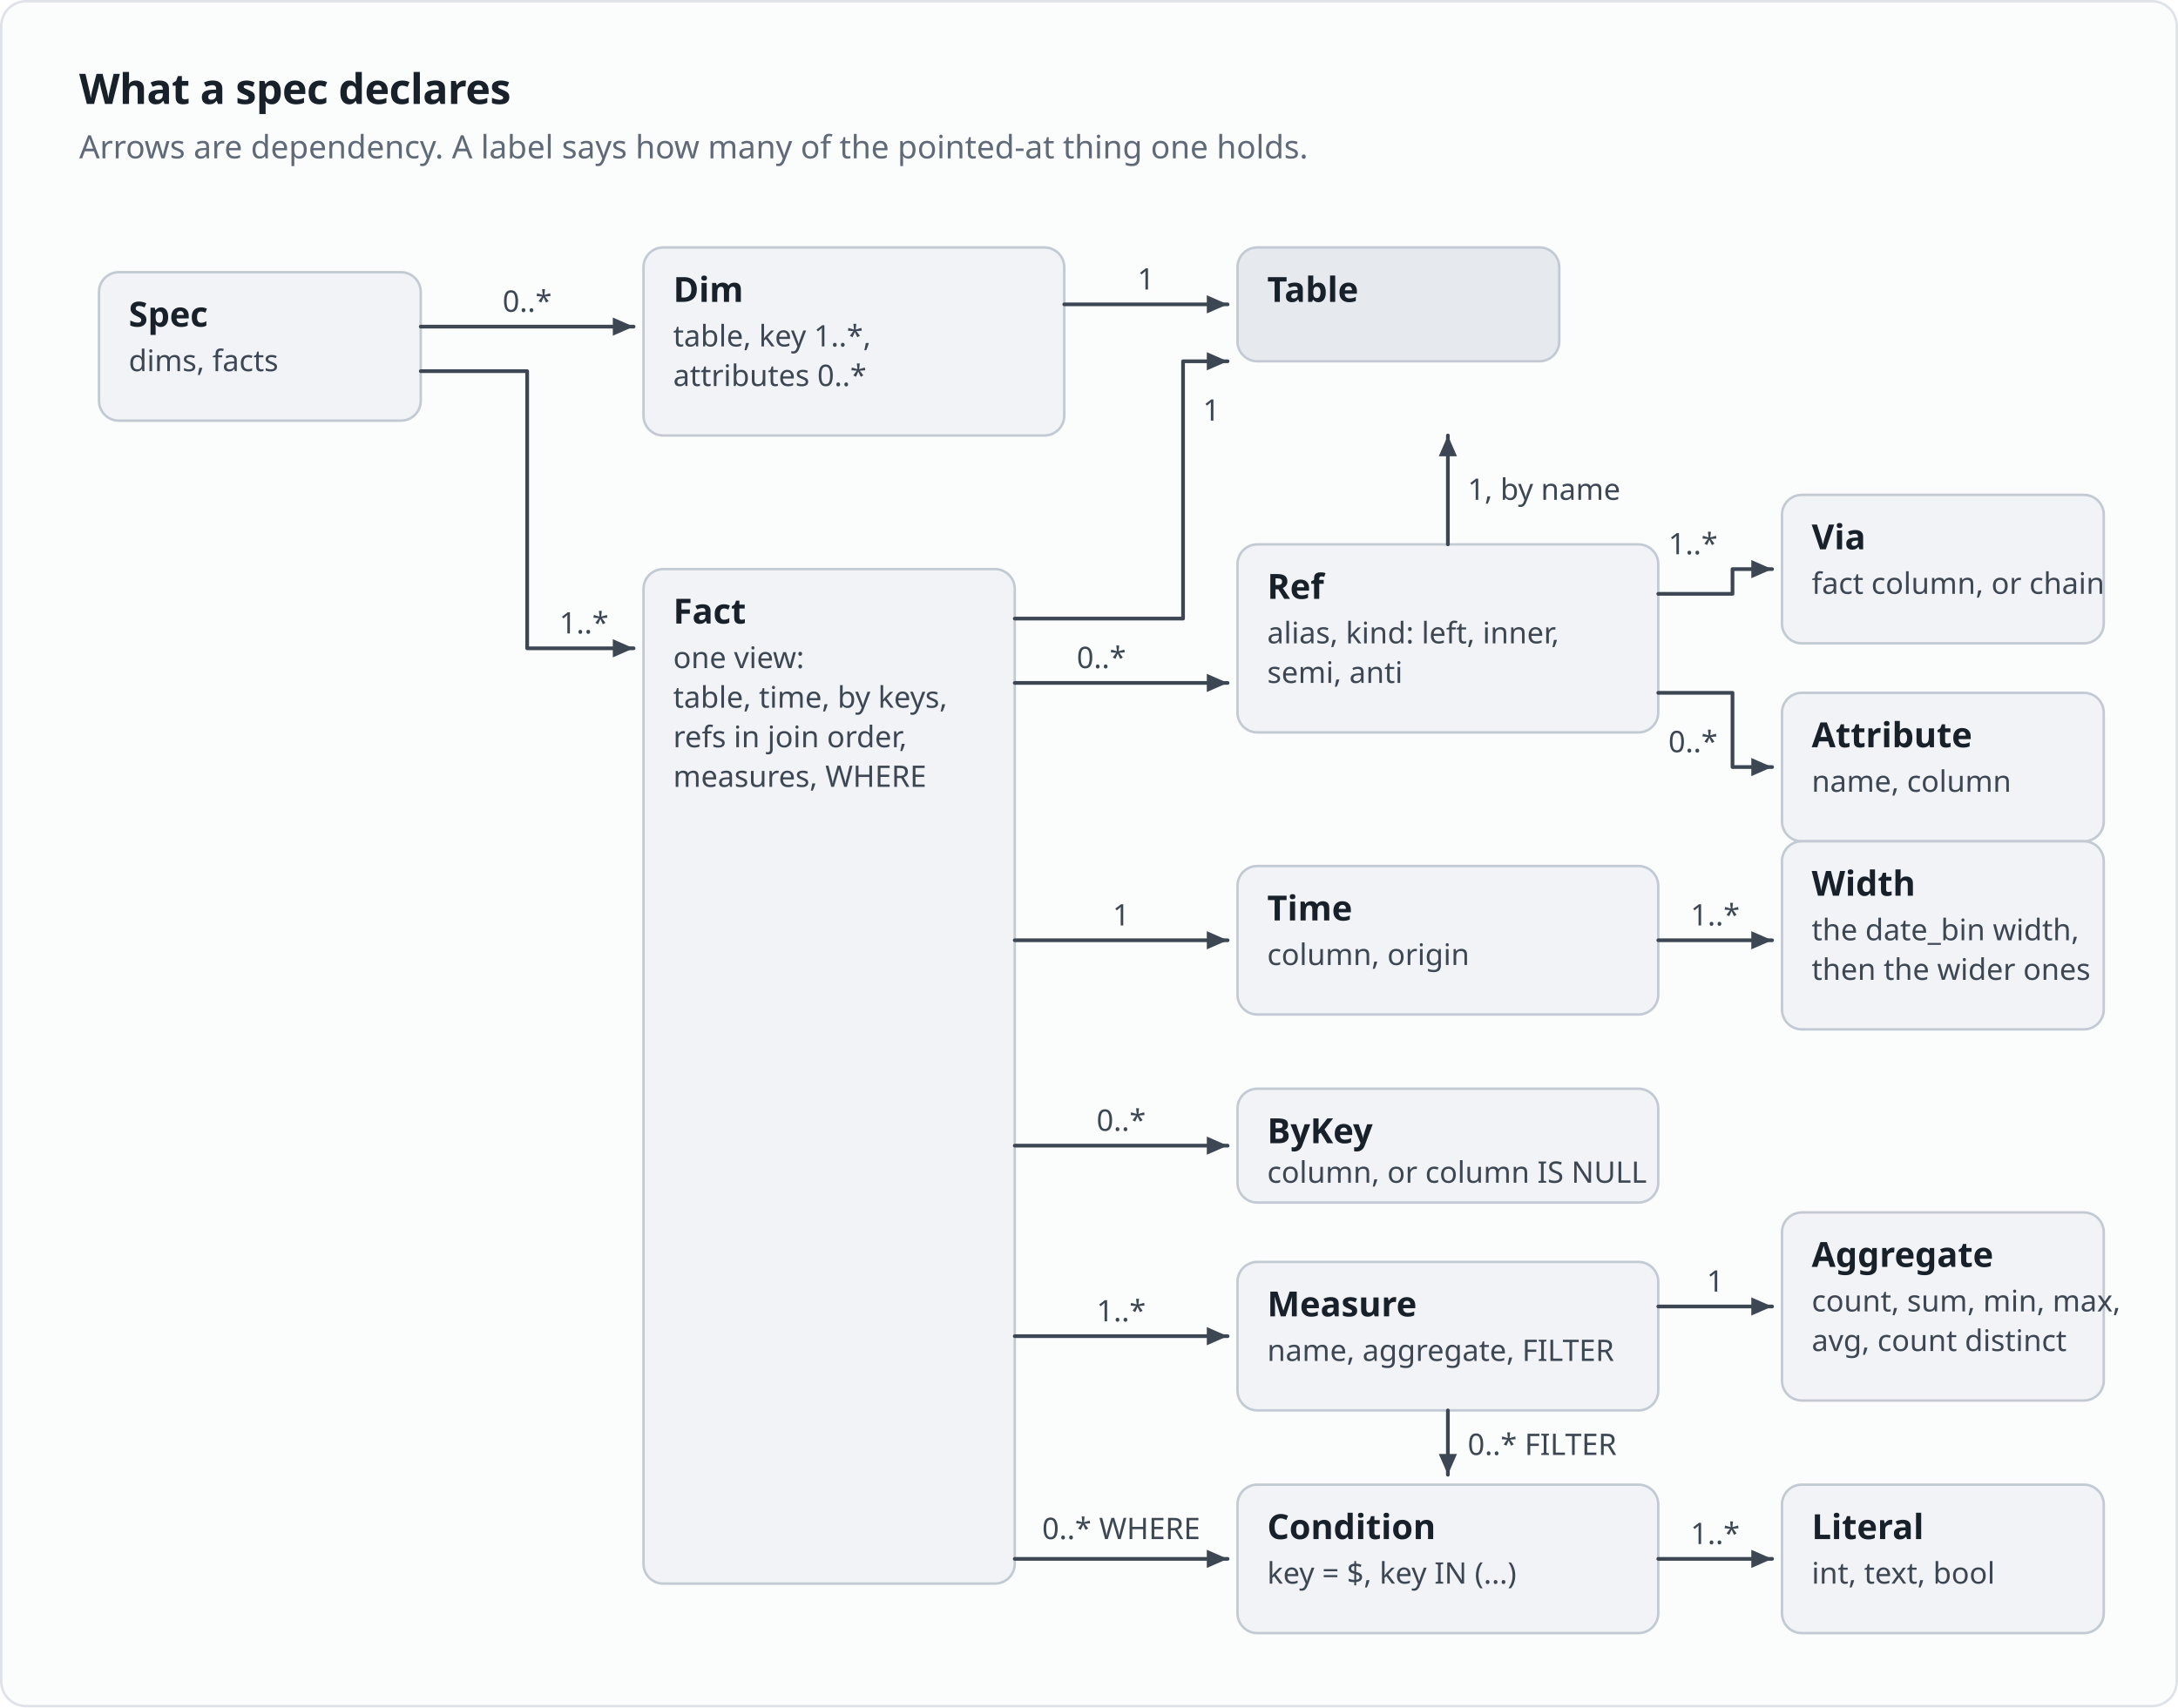
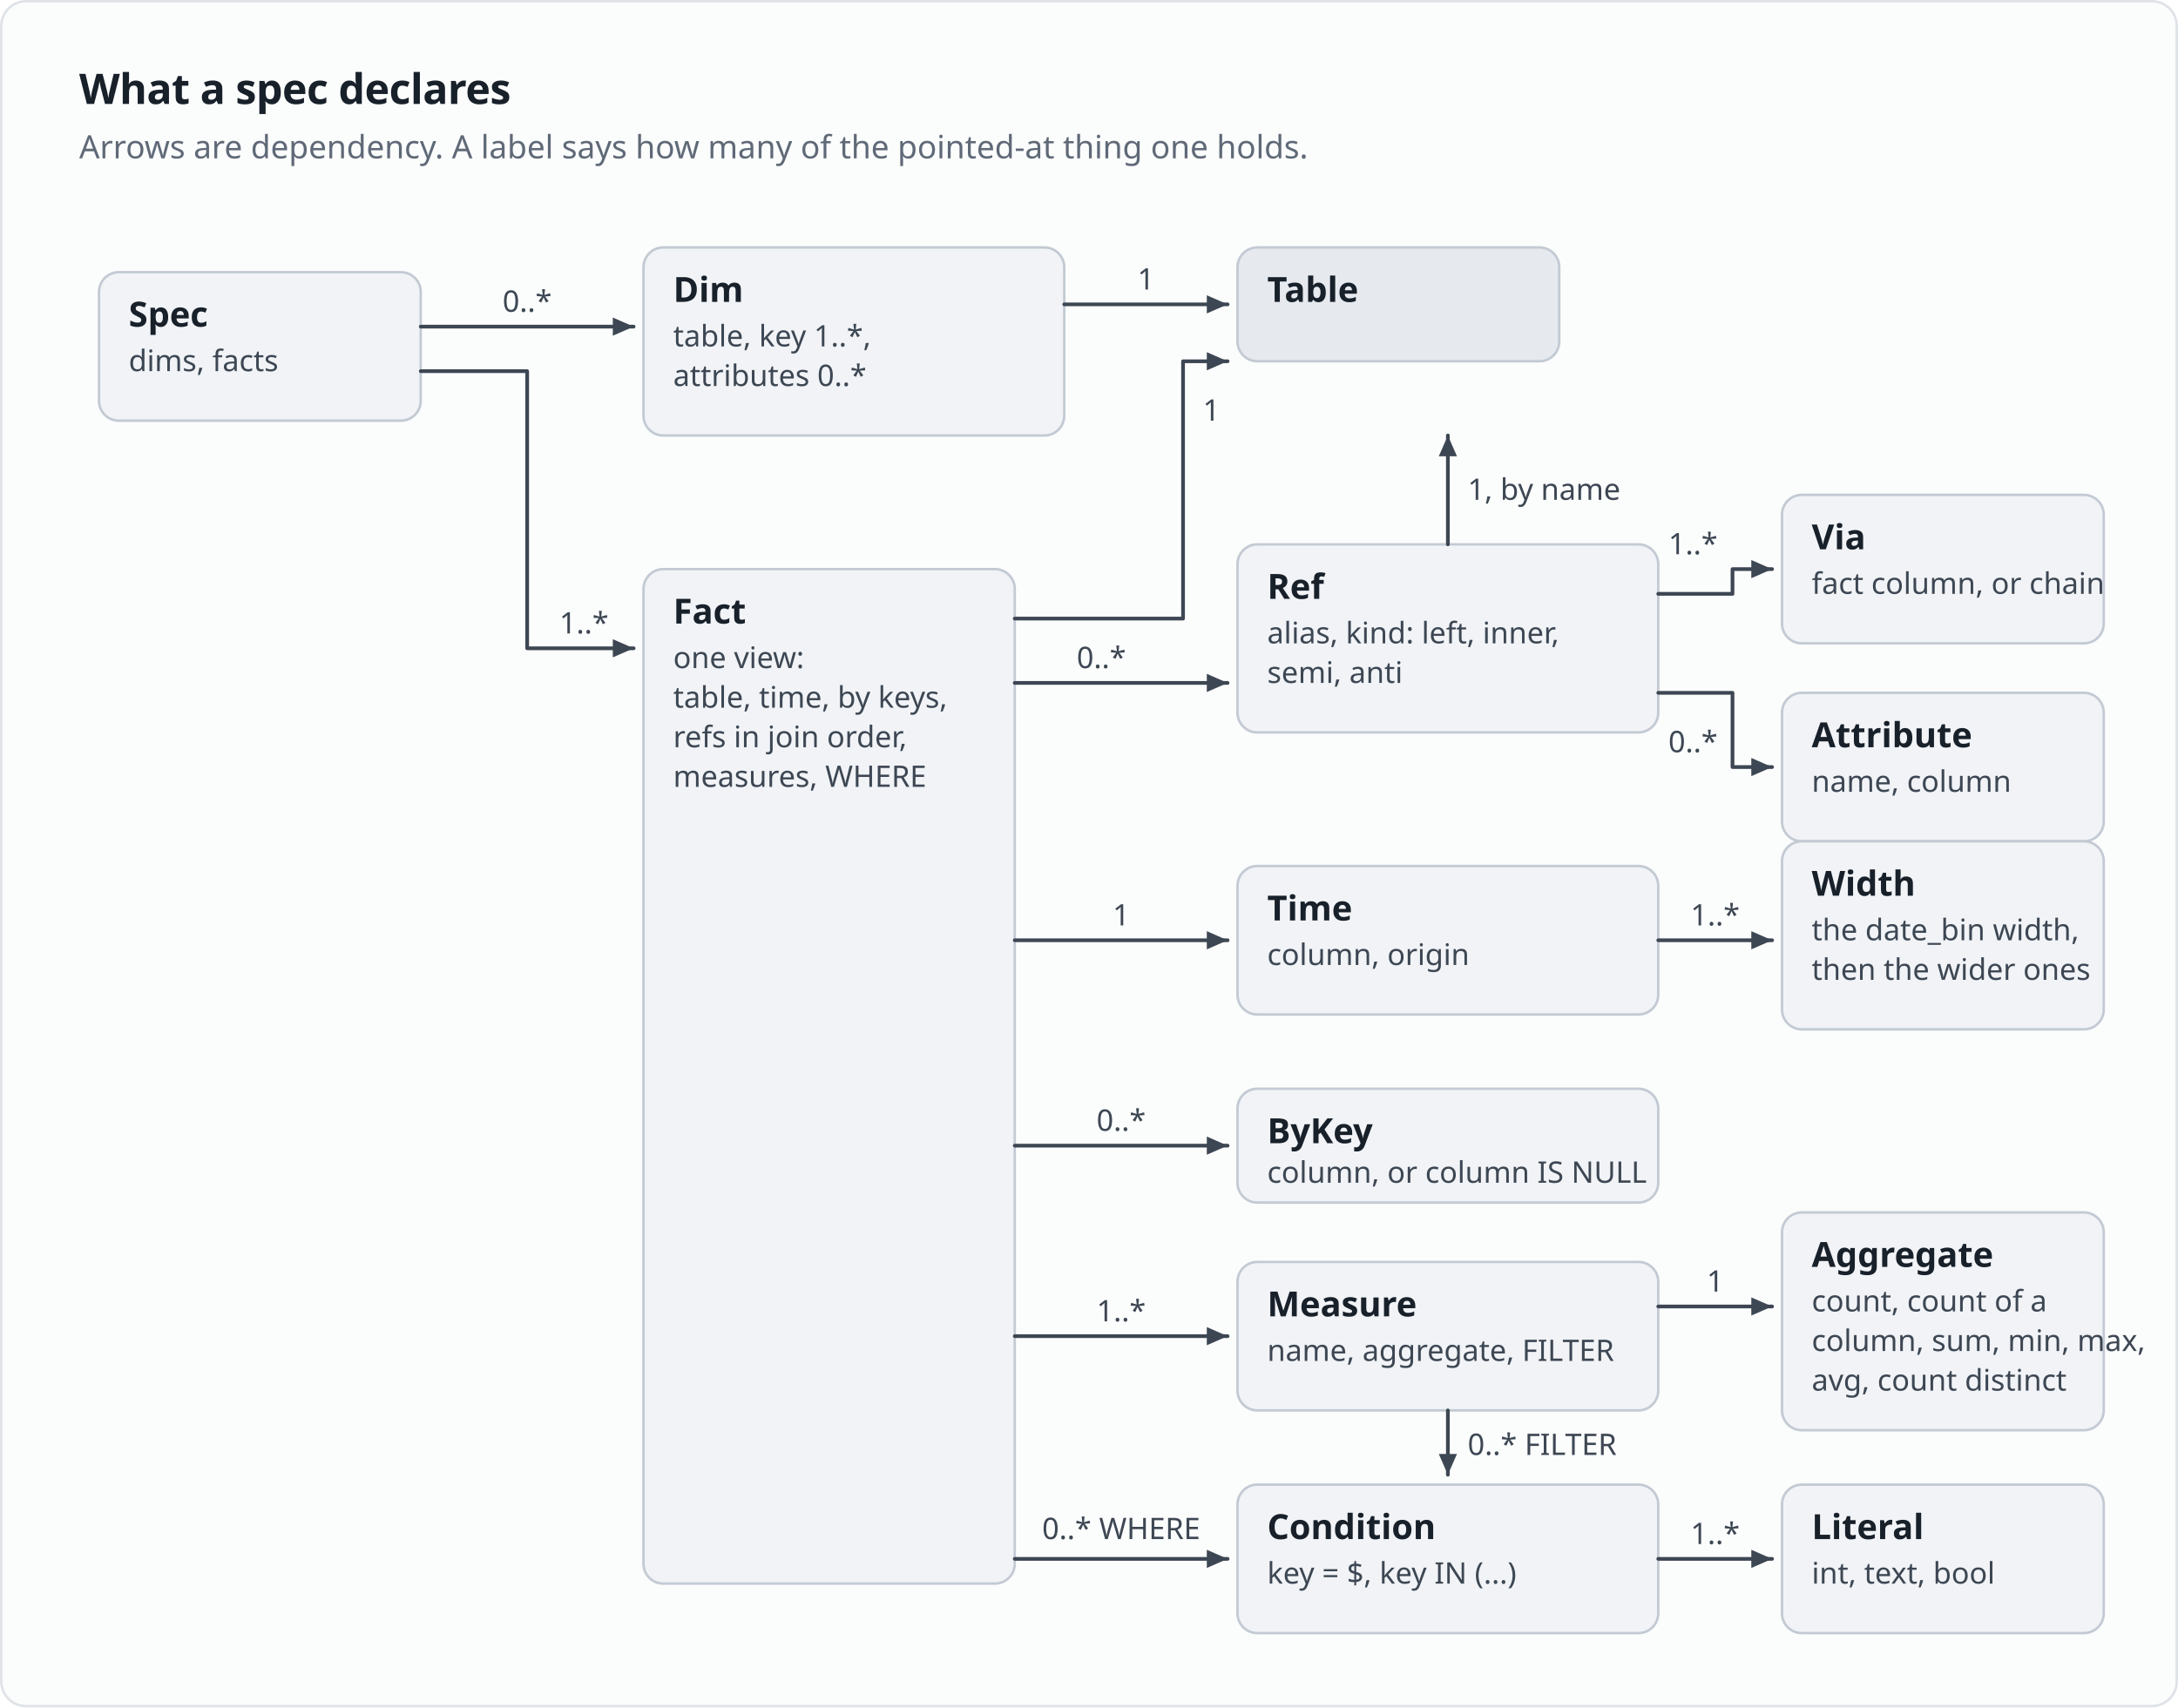
<svg xmlns="http://www.w3.org/2000/svg" width="880" height="690" viewBox="0 0 880 690" role="img" aria-labelledby="t d">
  <style>
  text{font-family:-apple-system, BlinkMacSystemFont, "Segoe UI", "Noto Sans", Helvetica, Arial, sans-serif;font-size:13px}
  .mono{font-family:ui-monospace, SFMono-Regular, "SF Mono", Menlo, Consolas, "Liberation Mono", monospace;font-size:12px}
  .title{font-size:17px;font-weight:600;letter-spacing:-0.01em}
  .sub{font-size:13px}
  .h{font-size:14px;font-weight:600}
  .b{font-weight:600}
  .s{font-size:12px}
  .lbl{font-size:11px;font-weight:600;letter-spacing:0.08em}
  .num{font-variant-numeric:tabular-nums}
  .it{font-style:italic}
  .halo{stroke-width:5px;stroke-linejoin:round;paint-order:stroke}
  .canvas,.box,.box2,.frame,.accbox,.errbox,.planbox{stroke-width:1px}
  .planbox{stroke-dasharray:5 4}
  .frame{stroke-dasharray:none}
  .rule,.life{stroke-width:1px;fill:none}
  .life{stroke-dasharray:3 4}
  .a,.a-acc,.a-err,.a-plan,.a-cfg{fill:none;stroke-width:1.5px;stroke-linecap:round;stroke-linejoin:round}
  .a-plan{stroke-dasharray:5 4}
  .a-cfg{stroke-dasharray:1.5 4;stroke-width:1.6px}
  .canvas{fill:#fbfcfc;stroke:#dfe3e8}
  text{fill:#18202a}
  .ink2{fill:#3d4753}
  .muted{fill:#5f6977}
  .acc{fill:#0b5c56}
  .err{fill:#b4472c}
  .plantext{fill:#8a939f}
  .halo{stroke:#fbfcfc}
  .box{fill:#f1f3f6;stroke:#c3cad3}
  .box2{fill:#e6eaef;stroke:#c3cad3}
  .frame{fill:none;stroke:#c3cad3}
  .accbox{fill:#e4f3f0;stroke:#0f766e}
  .errbox{fill:#faece7;stroke:#b4472c}
  .planbox{fill:none;stroke:#8a939f}
  .rule{stroke:#c3cad3}
  .life{stroke:#c3cad3}
  .fillacc{fill:#0f766e}
  .fillerr{fill:#b4472c}
  .fillink{fill:#3d4753}
  .fillplan{fill:#8a939f}
  .fillcanvas{fill:#fbfcfc}
  .a{stroke:#3d4753}
  .a-acc{stroke:#0f766e}
  .a-err{stroke:#b4472c}
  .a-plan{stroke:#8a939f}
  .a-cfg{stroke:#5f6977}
  .band{fill:#f1f3f6}
  .errband{fill:#faece7}
  @media (prefers-color-scheme: dark){
  .canvas{fill:#0f141a;stroke:#2a323c}
  text{fill:#e6edf3}
  .ink2{fill:#c4ccd5}
  .muted{fill:#97a2ae}
  .acc{fill:#7fd3c7}
  .err{fill:#e2795c}
  .plantext{fill:#6f7a86}
  .halo{stroke:#0f141a}
  .box{fill:#161d25;stroke:#3b4551}
  .box2{fill:#1e2730;stroke:#3b4551}
  .frame{fill:none;stroke:#3b4551}
  .accbox{fill:#0f2724;stroke:#3cb4a4}
  .errbox{fill:#2b1914;stroke:#e2795c}
  .planbox{fill:none;stroke:#6f7a86}
  .rule{stroke:#3b4551}
  .life{stroke:#3b4551}
  .fillacc{fill:#3cb4a4}
  .fillerr{fill:#e2795c}
  .fillink{fill:#c4ccd5}
  .fillplan{fill:#6f7a86}
  .fillcanvas{fill:#0f141a}
  .a{stroke:#c4ccd5}
  .a-acc{stroke:#3cb4a4}
  .a-err{stroke:#e2795c}
  .a-plan{stroke:#6f7a86}
  .a-cfg{stroke:#97a2ae}
  .band{fill:#161d25}
  .errband{fill:#2b1914}
  }
  </style>
  <defs>
    <marker id="m" viewBox="0 0 10 10" refX="9" refY="5" markerWidth="7" markerHeight="7" orient="auto-start-reverse">
      <path class="fillink" d="M1 1.5 9 5 1 8.5z" />
    </marker>
    <marker id="m-acc" viewBox="0 0 10 10" refX="9" refY="5" markerWidth="7" markerHeight="7" orient="auto-start-reverse">
      <path class="fillacc" d="M1 1.5 9 5 1 8.5z" />
    </marker>
    <marker id="m-err" viewBox="0 0 10 10" refX="9" refY="5" markerWidth="7" markerHeight="7" orient="auto-start-reverse">
      <path class="fillerr" d="M1 1.5 9 5 1 8.5z" />
    </marker>
    <marker id="m-plan" viewBox="0 0 10 10" refX="9" refY="5" markerWidth="7" markerHeight="7" orient="auto-start-reverse">
      <path class="fillplan" d="M1 1.5 9 5 1 8.5z" />
    </marker>
  </defs>
  <rect class="canvas" x="0.5" y="0.5" width="879" height="689" rx="10" />
  <text x="32" y="42" class="title">What a spec declares</text>
  <text x="32" y="64" class="sub muted">Arrows are dependency. A label says how many of the pointed-at thing one holds.</text>
  <rect class="box" x="40" y="110" width="130" height="60" rx="8" />
  <text x="52" y="132" class="h">Spec</text>
  <text x="52" y="150" class="s ink2">dims, facts</text>
  <rect class="box" x="260" y="100" width="170" height="76" rx="8" />
  <text x="272" y="122" class="h">Dim</text>
  <text x="272" y="140" class="s ink2">table, key 1..*,</text>
  <text x="272" y="156" class="s ink2">attributes 0..*</text>
  <rect class="box2" x="500" y="100" width="130" height="46" rx="8" />
  <text x="512" y="122" class="h">Table</text>
  <rect class="box" x="260" y="230" width="150" height="410" rx="8" />
  <text x="272" y="252" class="h">Fact</text>
  <text x="272" y="270" class="s ink2">one view:</text>
  <text x="272" y="286" class="s ink2">table, time, by keys,</text>
  <text x="272" y="302" class="s ink2">refs in join order,</text>
  <text x="272" y="318" class="s ink2">measures, WHERE</text>
  <rect class="box" x="500" y="220" width="170" height="76" rx="8" />
  <text x="512" y="242" class="h">Ref</text>
  <text x="512" y="260" class="s ink2">alias, kind: left, inner,</text>
  <text x="512" y="276" class="s ink2">semi, anti</text>
  <rect class="box" x="720" y="200" width="130" height="60" rx="8" />
  <text x="732" y="222" class="h">Via</text>
  <text x="732" y="240" class="s ink2">fact column, or chain</text>
  <rect class="box" x="720" y="280" width="130" height="60" rx="8" />
  <text x="732" y="302" class="h">Attribute</text>
  <text x="732" y="320" class="s ink2">name, column</text>
  <rect class="box" x="500" y="350" width="170" height="60" rx="8" />
  <text x="512" y="372" class="h">Time</text>
  <text x="512" y="390" class="s ink2">column, origin</text>
  <rect class="box" x="720" y="340" width="130" height="76" rx="8" />
  <text x="732" y="362" class="h">Width</text>
  <text x="732" y="380" class="s ink2">the date_bin width,</text>
  <text x="732" y="396" class="s ink2">then the wider ones</text>
  <rect class="box" x="500" y="440" width="170" height="46" rx="8" />
  <text x="512" y="462" class="h">ByKey</text>
  <text x="512" y="478" class="s ink2" text-anchor="start">column, or column IS NULL</text>
  <rect class="box" x="500" y="510" width="170" height="60" rx="8" />
  <text x="512" y="532" class="h">Measure</text>
  <text x="512" y="550" class="s ink2">name, aggregate, FILTER</text>
-   <rect class="box" x="720" y="490" width="130" height="76" rx="8" />
+   <rect class="box" x="720" y="490" width="130" height="88" rx="8" />
  <text x="732" y="512" class="h">Aggregate</text>
-   <text x="732" y="530" class="s ink2">count, sum, min, max,</text>
-   <text x="732" y="546" class="s ink2">avg, count distinct</text>
+   <text x="732" y="530" class="s ink2">count, count of a</text>
+   <text x="732" y="546" class="s ink2">column, sum, min, max,</text>
+   <text x="732" y="562" class="s ink2">avg, count distinct</text>
  <rect class="box" x="500" y="600" width="170" height="60" rx="8" />
  <text x="512" y="622" class="h">Condition</text>
  <text x="512" y="640" class="s ink2">key = $, key IN (...)</text>
  <rect class="box" x="720" y="600" width="130" height="60" rx="8" />
  <text x="732" y="622" class="h">Literal</text>
  <text x="732" y="640" class="s ink2">int, text, bool</text>
  <path class="a" d="M170 132 L256 132" marker-end="url(#m)" />
  <text x="213" y="126" class="s ink2 halo" text-anchor="middle">0..*</text>
  <path class="a" d="M170 150 L213 150 L213 262 L256 262" marker-end="url(#m)" />
  <text x="226" y="256" class="s ink2 halo" text-anchor="start">1..*</text>
  <path class="a" d="M430 123 L496 123" marker-end="url(#m)" />
  <text x="463" y="117" class="s ink2 halo" text-anchor="middle">1</text>
  <path class="a" d="M410 250 L478 250 L478 146 L496 146" marker-end="url(#m)" />
  <text x="486" y="170" class="s ink2 halo" text-anchor="start">1</text>
  <path class="a" d="M585 220 L585 176" marker-end="url(#m)" />
  <text x="593" y="202" class="s ink2 halo" text-anchor="start">1, by name</text>
  <path class="a" d="M410 276 L496 276" marker-end="url(#m)" />
  <text x="445" y="270" class="s ink2 halo" text-anchor="middle">0..*</text>
  <path class="a" d="M670 240 L700 240 L700 230 L716 230" marker-end="url(#m)" />
  <text x="694" y="224" class="s ink2 halo" text-anchor="end">1..*</text>
  <path class="a" d="M670 280 L700 280 L700 310 L716 310" marker-end="url(#m)" />
  <text x="694" y="304" class="s ink2 halo" text-anchor="end">0..*</text>
  <path class="a" d="M410 380 L496 380" marker-end="url(#m)" />
  <text x="453" y="374" class="s ink2 halo" text-anchor="middle">1</text>
  <path class="a" d="M670 380 L716 380" marker-end="url(#m)" />
  <text x="693" y="374" class="s ink2 halo" text-anchor="middle">1..*</text>
  <path class="a" d="M410 463 L496 463" marker-end="url(#m)" />
  <text x="453" y="457" class="s ink2 halo" text-anchor="middle">0..*</text>
  <path class="a" d="M410 540 L496 540" marker-end="url(#m)" />
  <text x="453" y="534" class="s ink2 halo" text-anchor="middle">1..*</text>
  <path class="a" d="M670 528 L716 528" marker-end="url(#m)" />
  <text x="693" y="522" class="s ink2 halo" text-anchor="middle">1</text>
  <path class="a" d="M585 570 L585 596" marker-end="url(#m)" />
  <text x="593" y="588" class="s ink2 halo" text-anchor="start">0..*  FILTER</text>
  <path class="a" d="M410 630 L496 630" marker-end="url(#m)" />
  <text x="453" y="622" class="s ink2 halo" text-anchor="middle">0..* WHERE</text>
  <path class="a" d="M670 630 L716 630" marker-end="url(#m)" />
  <text x="693" y="624" class="s ink2 halo" text-anchor="middle">1..*</text>
</svg>
